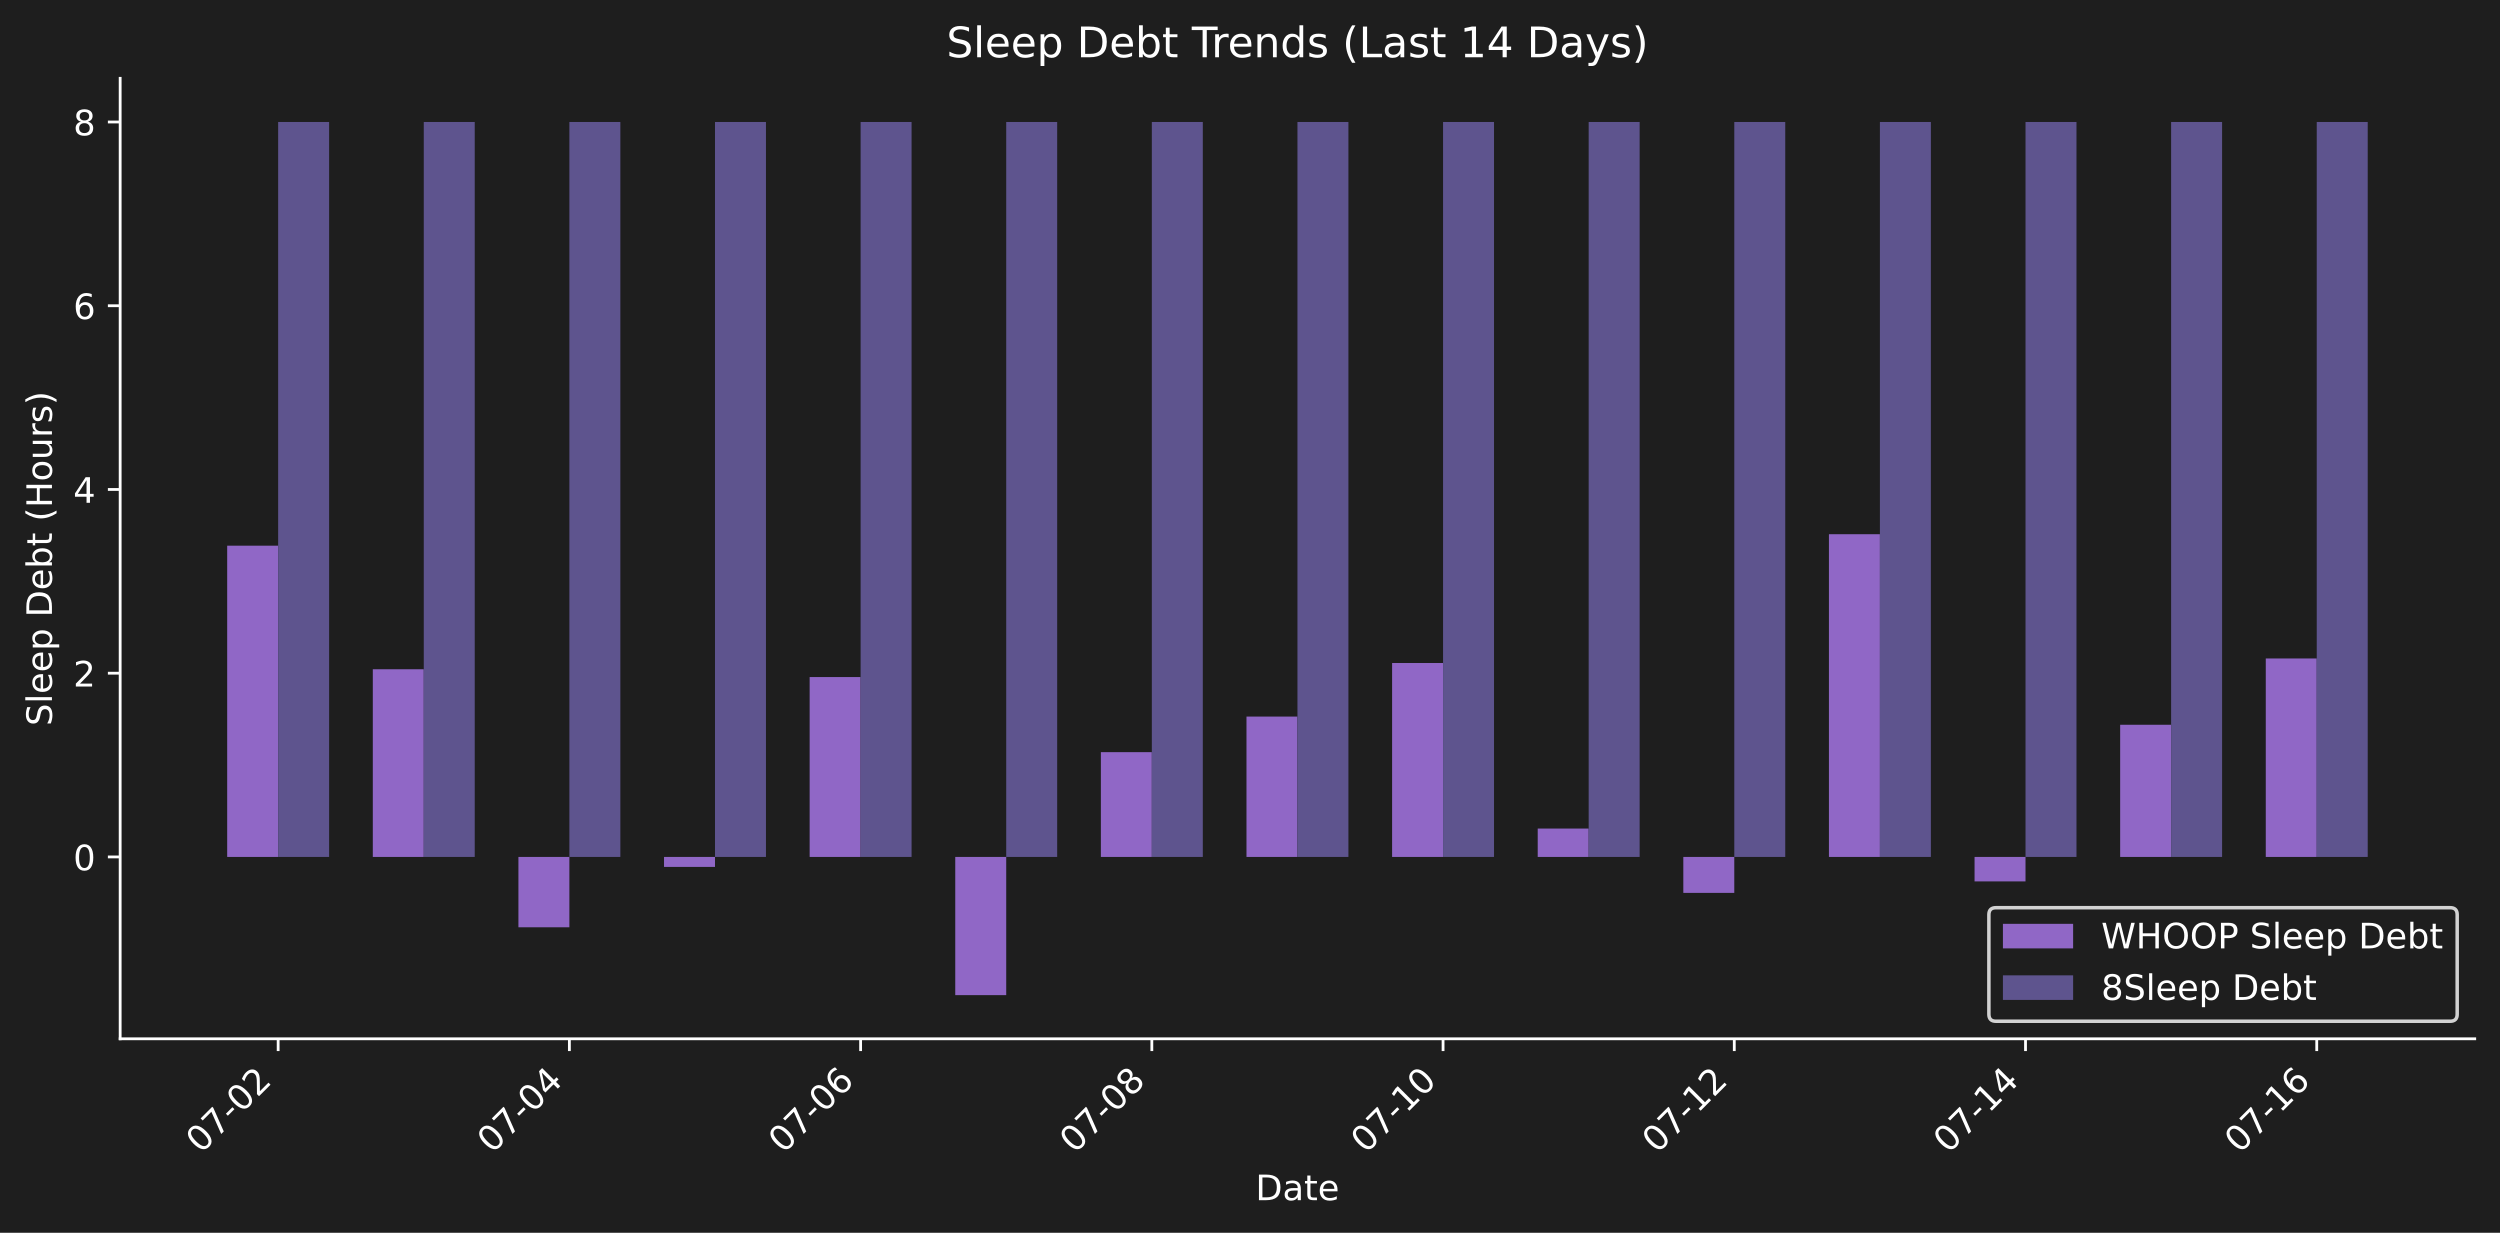
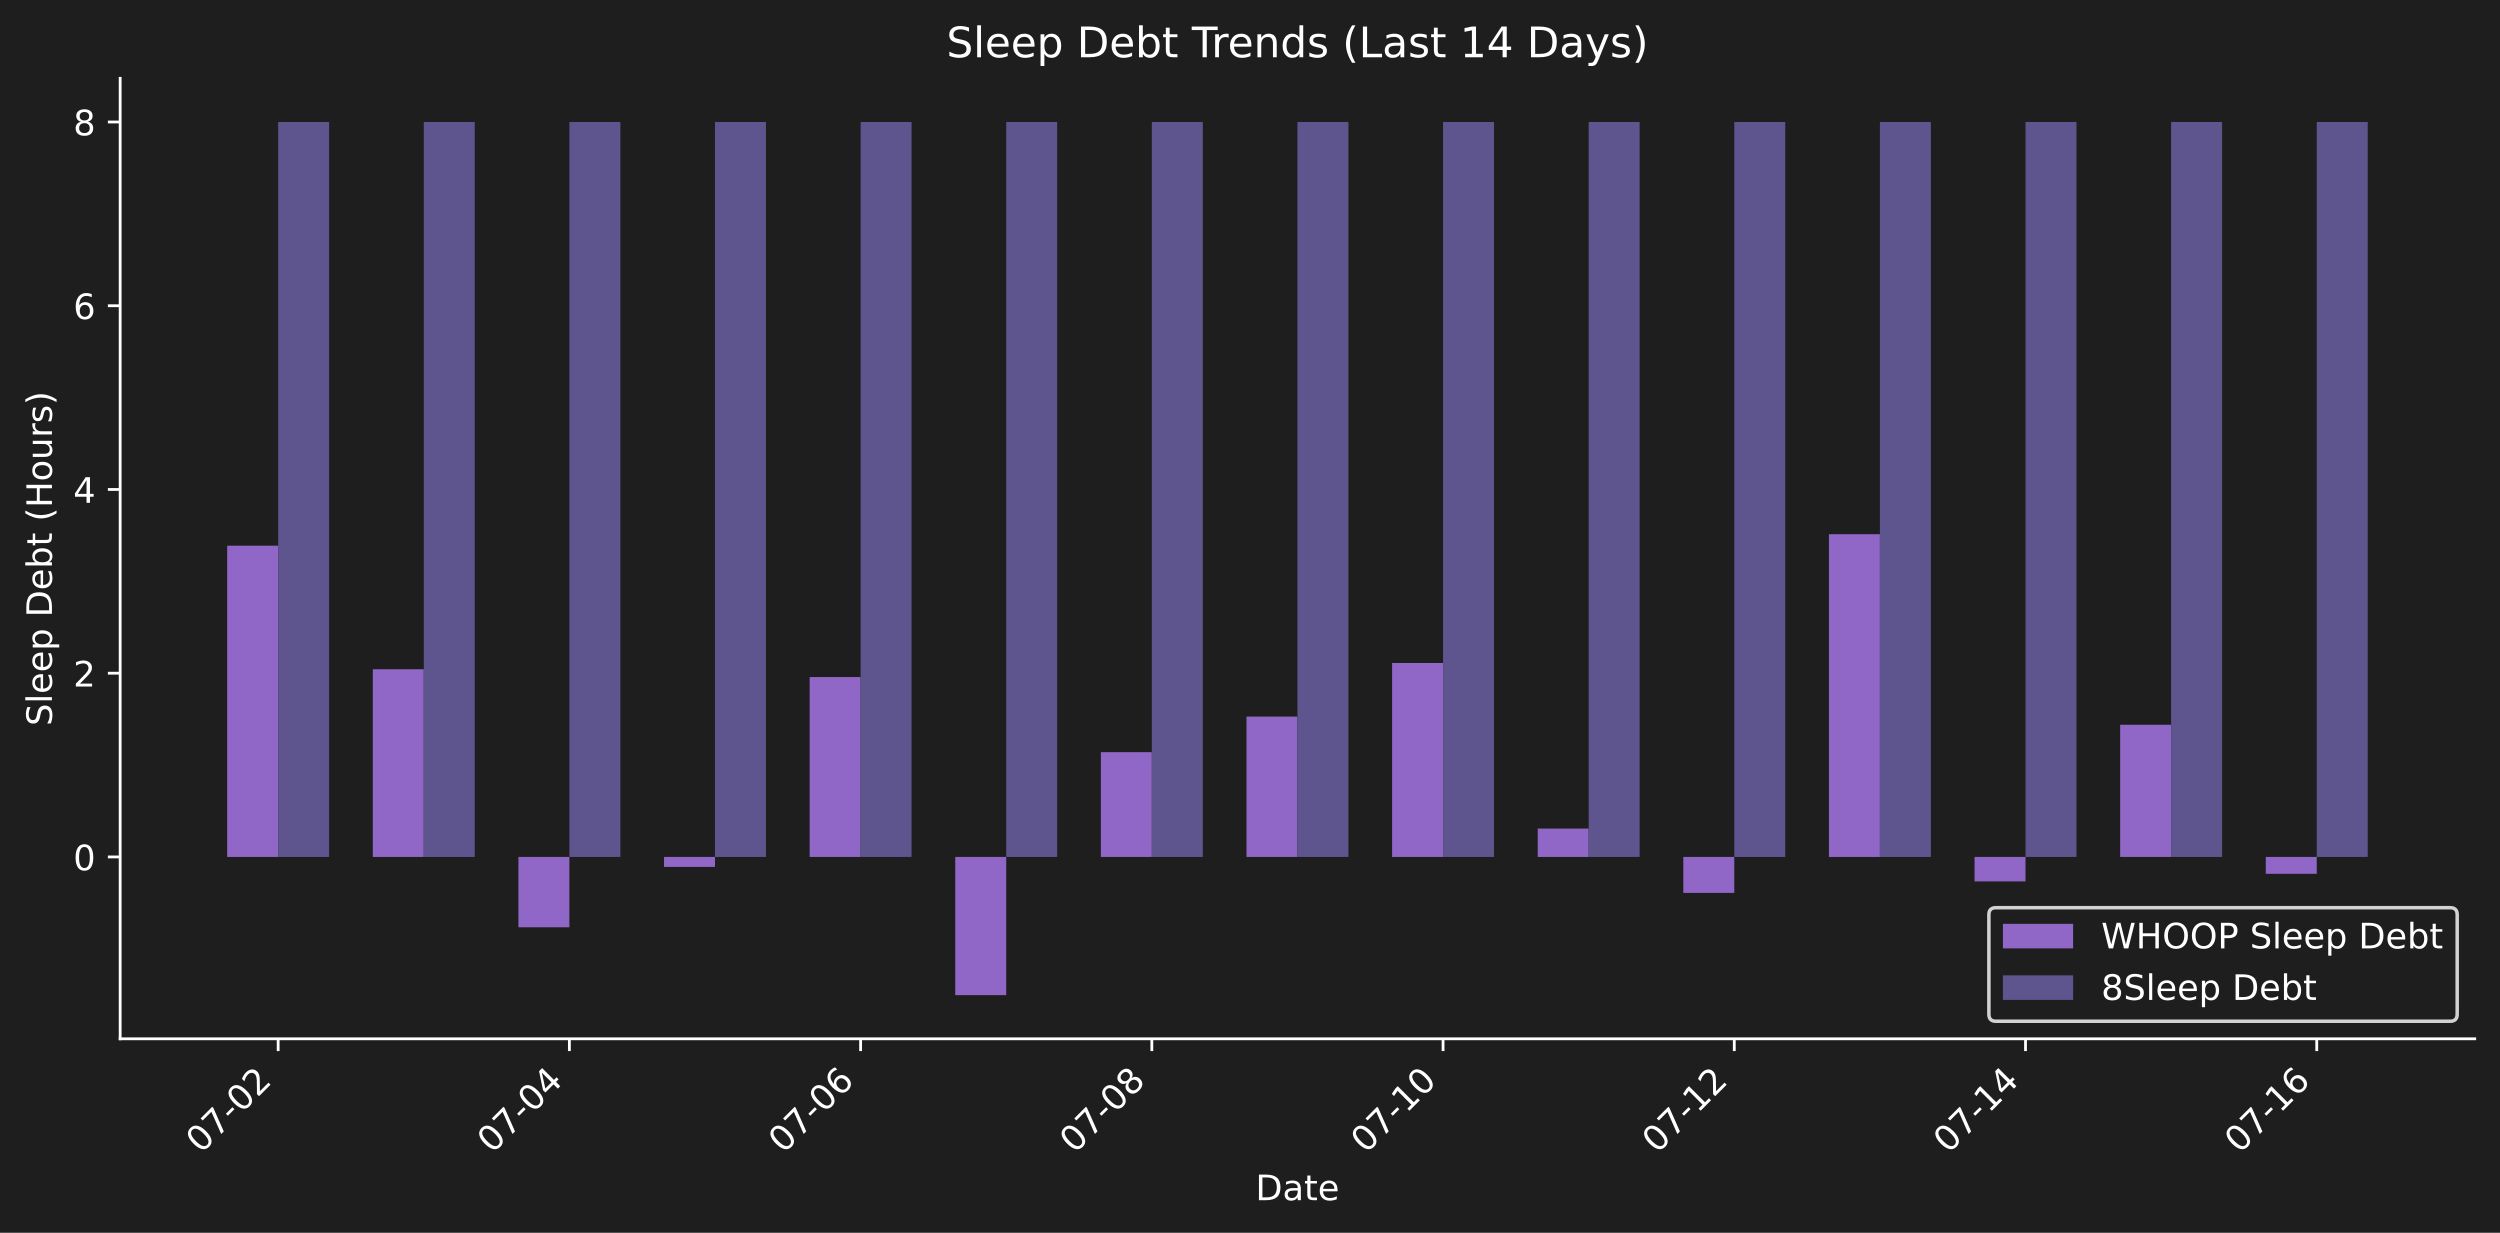
<svg xmlns="http://www.w3.org/2000/svg" xmlns:xlink="http://www.w3.org/1999/xlink" width="712.371pt" height="351.271pt" viewBox="0 0 712.371 351.271" version="1.1">
  <defs>
    <style type="text/css">*{stroke-linejoin: round; stroke-linecap: butt}</style>
  </defs>
  <g id="figure_1">
    <g id="patch_1">
      <path d="M 0 351.271  L 712.371 351.271  L 712.371 0  L 0 0  z " style="fill: #1e1e1e" />
    </g>
    <g id="axes_1">
      <g id="patch_2">
        <path d="M 34.241 296.002  L 705.171 296.002  L 705.171 22.318  L 34.241 22.318  L 34.241 296.002  z " style="fill: none" />
      </g>
      <g id="patch_3">
-         <path d="M 64.737 244.182  L 79.26 244.182  L 79.26 155.491  L 64.737 155.491  z " clip-path="url(#p3d185ce34b)" style="fill: #9067c6" />
+         <path d="M 64.737 244.182  L 79.26 244.182  L 79.26 155.491  L 64.737 155.491  z " clip-path="url(#pd696fc026a)" style="fill: #9067c6" />
      </g>
      <g id="patch_4">
-         <path d="M 106.23 244.182  L 120.752 244.182  L 120.752 190.704  L 106.23 190.704  z " clip-path="url(#p3d185ce34b)" style="fill: #9067c6" />
+         <path d="M 106.23 244.182  L 120.752 244.182  L 120.752 190.704  L 106.23 190.704  z " clip-path="url(#pd696fc026a)" style="fill: #9067c6" />
      </g>
      <g id="patch_5">
-         <path d="M 147.722 244.182  L 162.244 244.182  L 162.244 264.23  L 147.722 264.23  z " clip-path="url(#p3d185ce34b)" style="fill: #9067c6" />
+         <path d="M 147.722 244.182  L 162.244 244.182  L 162.244 264.23  L 147.722 264.23  z " clip-path="url(#pd696fc026a)" style="fill: #9067c6" />
      </g>
      <g id="patch_6">
-         <path d="M 189.214 244.182  L 203.737 244.182  L 203.737 247.026  L 189.214 247.026  z " clip-path="url(#p3d185ce34b)" style="fill: #9067c6" />
+         <path d="M 189.214 244.182  L 203.737 244.182  L 203.737 247.026  L 189.214 247.026  z " clip-path="url(#pd696fc026a)" style="fill: #9067c6" />
      </g>
      <g id="patch_7">
-         <path d="M 230.707 244.182  L 245.229 244.182  L 245.229 192.924  L 230.707 192.924  z " clip-path="url(#p3d185ce34b)" style="fill: #9067c6" />
+         <path d="M 230.707 244.182  L 245.229 244.182  L 245.229 192.924  L 230.707 192.924  z " clip-path="url(#pd696fc026a)" style="fill: #9067c6" />
      </g>
      <g id="patch_8">
-         <path d="M 272.199 244.182  L 286.721 244.182  L 286.721 283.562  L 272.199 283.562  z " clip-path="url(#p3d185ce34b)" style="fill: #9067c6" />
+         <path d="M 272.199 244.182  L 286.721 244.182  L 286.721 283.562  L 272.199 283.562  z " clip-path="url(#pd696fc026a)" style="fill: #9067c6" />
      </g>
      <g id="patch_9">
-         <path d="M 313.691 244.182  L 328.213 244.182  L 328.213 214.324  L 313.691 214.324  z " clip-path="url(#p3d185ce34b)" style="fill: #9067c6" />
+         <path d="M 313.691 244.182  L 328.213 244.182  L 328.213 214.324  L 313.691 214.324  z " clip-path="url(#pd696fc026a)" style="fill: #9067c6" />
      </g>
      <g id="patch_10">
-         <path d="M 355.183 244.182  L 369.706 244.182  L 369.706 204.186  L 355.183 204.186  z " clip-path="url(#p3d185ce34b)" style="fill: #9067c6" />
+         <path d="M 355.183 244.182  L 369.706 244.182  L 369.706 204.186  L 355.183 204.186  z " clip-path="url(#pd696fc026a)" style="fill: #9067c6" />
      </g>
      <g id="patch_11">
-         <path d="M 396.676 244.182  L 411.198 244.182  L 411.198 188.923  L 396.676 188.923  z " clip-path="url(#p3d185ce34b)" style="fill: #9067c6" />
+         <path d="M 396.676 244.182  L 411.198 244.182  L 411.198 188.923  L 396.676 188.923  z " clip-path="url(#pd696fc026a)" style="fill: #9067c6" />
      </g>
      <g id="patch_12">
-         <path d="M 438.168 244.182  L 452.69 244.182  L 452.69 236.096  L 438.168 236.096  z " clip-path="url(#p3d185ce34b)" style="fill: #9067c6" />
+         <path d="M 438.168 244.182  L 452.69 244.182  L 452.69 236.096  L 438.168 236.096  z " clip-path="url(#pd696fc026a)" style="fill: #9067c6" />
      </g>
      <g id="patch_13">
-         <path d="M 479.66 244.182  L 494.182 244.182  L 494.182 254.429  L 479.66 254.429  z " clip-path="url(#p3d185ce34b)" style="fill: #9067c6" />
+         <path d="M 479.66 244.182  L 494.182 244.182  L 494.182 254.429  L 479.66 254.429  z " clip-path="url(#pd696fc026a)" style="fill: #9067c6" />
      </g>
      <g id="patch_14">
-         <path d="M 521.152 244.182  L 535.675 244.182  L 535.675 152.222  L 521.152 152.222  z " clip-path="url(#p3d185ce34b)" style="fill: #9067c6" />
+         <path d="M 521.152 244.182  L 535.675 244.182  L 535.675 152.222  L 521.152 152.222  z " clip-path="url(#pd696fc026a)" style="fill: #9067c6" />
      </g>
      <g id="patch_15">
-         <path d="M 562.645 244.182  L 577.167 244.182  L 577.167 251.154  L 562.645 251.154  z " clip-path="url(#p3d185ce34b)" style="fill: #9067c6" />
+         <path d="M 562.645 244.182  L 577.167 244.182  L 577.167 251.154  L 562.645 251.154  z " clip-path="url(#pd696fc026a)" style="fill: #9067c6" />
      </g>
      <g id="patch_16">
-         <path d="M 604.137 244.182  L 618.659 244.182  L 618.659 206.521  L 604.137 206.521  z " clip-path="url(#p3d185ce34b)" style="fill: #9067c6" />
+         <path d="M 604.137 244.182  L 618.659 244.182  L 618.659 206.521  L 604.137 206.521  z " clip-path="url(#pd696fc026a)" style="fill: #9067c6" />
      </g>
      <g id="patch_17">
-         <path d="M 645.629 244.182  L 660.152 244.182  L 660.152 187.629  L 645.629 187.629  z " clip-path="url(#p3d185ce34b)" style="fill: #9067c6" />
+         <path d="M 645.629 244.182  L 660.152 244.182  L 660.152 248.989  L 645.629 248.989  z " clip-path="url(#pd696fc026a)" style="fill: #9067c6" />
      </g>
      <g id="patch_18">
-         <path d="M 79.26 244.182  L 93.782 244.182  L 93.782 34.758  L 79.26 34.758  z " clip-path="url(#p3d185ce34b)" style="fill: #5e548e" />
+         <path d="M 79.26 244.182  L 93.782 244.182  L 93.782 34.758  L 79.26 34.758  z " clip-path="url(#pd696fc026a)" style="fill: #5e548e" />
      </g>
      <g id="patch_19">
-         <path d="M 120.752 244.182  L 135.274 244.182  L 135.274 34.758  L 120.752 34.758  z " clip-path="url(#p3d185ce34b)" style="fill: #5e548e" />
+         <path d="M 120.752 244.182  L 135.274 244.182  L 135.274 34.758  L 120.752 34.758  z " clip-path="url(#pd696fc026a)" style="fill: #5e548e" />
      </g>
      <g id="patch_20">
-         <path d="M 162.244 244.182  L 176.767 244.182  L 176.767 34.758  L 162.244 34.758  z " clip-path="url(#p3d185ce34b)" style="fill: #5e548e" />
+         <path d="M 162.244 244.182  L 176.767 244.182  L 176.767 34.758  L 162.244 34.758  z " clip-path="url(#pd696fc026a)" style="fill: #5e548e" />
      </g>
      <g id="patch_21">
-         <path d="M 203.737 244.182  L 218.259 244.182  L 218.259 34.758  L 203.737 34.758  z " clip-path="url(#p3d185ce34b)" style="fill: #5e548e" />
+         <path d="M 203.737 244.182  L 218.259 244.182  L 218.259 34.758  L 203.737 34.758  z " clip-path="url(#pd696fc026a)" style="fill: #5e548e" />
      </g>
      <g id="patch_22">
-         <path d="M 245.229 244.182  L 259.751 244.182  L 259.751 34.758  L 245.229 34.758  z " clip-path="url(#p3d185ce34b)" style="fill: #5e548e" />
+         <path d="M 245.229 244.182  L 259.751 244.182  L 259.751 34.758  L 245.229 34.758  z " clip-path="url(#pd696fc026a)" style="fill: #5e548e" />
      </g>
      <g id="patch_23">
-         <path d="M 286.721 244.182  L 301.243 244.182  L 301.243 34.758  L 286.721 34.758  z " clip-path="url(#p3d185ce34b)" style="fill: #5e548e" />
+         <path d="M 286.721 244.182  L 301.243 244.182  L 301.243 34.758  L 286.721 34.758  z " clip-path="url(#pd696fc026a)" style="fill: #5e548e" />
      </g>
      <g id="patch_24">
-         <path d="M 328.213 244.182  L 342.736 244.182  L 342.736 34.758  L 328.213 34.758  z " clip-path="url(#p3d185ce34b)" style="fill: #5e548e" />
+         <path d="M 328.213 244.182  L 342.736 244.182  L 342.736 34.758  L 328.213 34.758  z " clip-path="url(#pd696fc026a)" style="fill: #5e548e" />
      </g>
      <g id="patch_25">
-         <path d="M 369.706 244.182  L 384.228 244.182  L 384.228 34.758  L 369.706 34.758  z " clip-path="url(#p3d185ce34b)" style="fill: #5e548e" />
+         <path d="M 369.706 244.182  L 384.228 244.182  L 384.228 34.758  L 369.706 34.758  z " clip-path="url(#pd696fc026a)" style="fill: #5e548e" />
      </g>
      <g id="patch_26">
-         <path d="M 411.198 244.182  L 425.72 244.182  L 425.72 34.758  L 411.198 34.758  z " clip-path="url(#p3d185ce34b)" style="fill: #5e548e" />
+         <path d="M 411.198 244.182  L 425.72 244.182  L 425.72 34.758  L 411.198 34.758  z " clip-path="url(#pd696fc026a)" style="fill: #5e548e" />
      </g>
      <g id="patch_27">
-         <path d="M 452.69 244.182  L 467.212 244.182  L 467.212 34.758  L 452.69 34.758  z " clip-path="url(#p3d185ce34b)" style="fill: #5e548e" />
+         <path d="M 452.69 244.182  L 467.212 244.182  L 467.212 34.758  L 452.69 34.758  z " clip-path="url(#pd696fc026a)" style="fill: #5e548e" />
      </g>
      <g id="patch_28">
-         <path d="M 494.182 244.182  L 508.705 244.182  L 508.705 34.758  L 494.182 34.758  z " clip-path="url(#p3d185ce34b)" style="fill: #5e548e" />
+         <path d="M 494.182 244.182  L 508.705 244.182  L 508.705 34.758  L 494.182 34.758  z " clip-path="url(#pd696fc026a)" style="fill: #5e548e" />
      </g>
      <g id="patch_29">
-         <path d="M 535.675 244.182  L 550.197 244.182  L 550.197 34.758  L 535.675 34.758  z " clip-path="url(#p3d185ce34b)" style="fill: #5e548e" />
+         <path d="M 535.675 244.182  L 550.197 244.182  L 550.197 34.758  L 535.675 34.758  z " clip-path="url(#pd696fc026a)" style="fill: #5e548e" />
      </g>
      <g id="patch_30">
-         <path d="M 577.167 244.182  L 591.689 244.182  L 591.689 34.758  L 577.167 34.758  z " clip-path="url(#p3d185ce34b)" style="fill: #5e548e" />
+         <path d="M 577.167 244.182  L 591.689 244.182  L 591.689 34.758  L 577.167 34.758  z " clip-path="url(#pd696fc026a)" style="fill: #5e548e" />
      </g>
      <g id="patch_31">
-         <path d="M 618.659 244.182  L 633.182 244.182  L 633.182 34.758  L 618.659 34.758  z " clip-path="url(#p3d185ce34b)" style="fill: #5e548e" />
+         <path d="M 618.659 244.182  L 633.182 244.182  L 633.182 34.758  L 618.659 34.758  z " clip-path="url(#pd696fc026a)" style="fill: #5e548e" />
      </g>
      <g id="patch_32">
-         <path d="M 660.152 244.182  L 674.674 244.182  L 674.674 34.758  L 660.152 34.758  z " clip-path="url(#p3d185ce34b)" style="fill: #5e548e" />
+         <path d="M 660.152 244.182  L 674.674 244.182  L 674.674 34.758  L 660.152 34.758  z " clip-path="url(#pd696fc026a)" style="fill: #5e548e" />
      </g>
      <g id="matplotlib.axis_1">
        <g id="xtick_1">
          <g id="line2d_1">
            <defs>
-               <path id="mdb6ff6e2fd" d="M 0 0  L 0 3.5  " style="stroke: #ffffff; stroke-width: 0.8" />
+               <path id="m276b382e06" d="M 0 0  L 0 3.5  " style="stroke: #ffffff; stroke-width: 0.8" />
            </defs>
            <g>
-               <use xlink:href="#mdb6ff6e2fd" x="79.26" y="296.002" style="fill: #ffffff; stroke: #ffffff; stroke-width: 0.8" />
+               <use xlink:href="#m276b382e06" x="79.26" y="296.002" style="fill: #ffffff; stroke: #ffffff; stroke-width: 0.8" />
            </g>
          </g>
          <g id="text_1">
            <g style="fill: #ffffff" transform="translate(57.2422 328.9221) rotate(-45) scale(0.1 -0.1)">
              <defs>
                <path id="DejaVuSans-30" d="M 2034 4250  Q 1547 4250 1301 3770  Q 1056 3291 1056 2328  Q 1056 1369 1301 889  Q 1547 409 2034 409  Q 2525 409 2770 889  Q 3016 1369 3016 2328  Q 3016 3291 2770 3770  Q 2525 4250 2034 4250  z M 2034 4750  Q 2819 4750 3233 4129  Q 3647 3509 3647 2328  Q 3647 1150 3233 529  Q 2819 -91 2034 -91  Q 1250 -91 836 529  Q 422 1150 422 2328  Q 422 3509 836 4129  Q 1250 4750 2034 4750  z " transform="scale(0.015625)" />
                <path id="DejaVuSans-37" d="M 525 4666  L 3525 4666  L 3525 4397  L 1831 0  L 1172 0  L 2766 4134  L 525 4134  L 525 4666  z " transform="scale(0.015625)" />
                <path id="DejaVuSans-2d" d="M 313 2009  L 1997 2009  L 1997 1497  L 313 1497  L 313 2009  z " transform="scale(0.015625)" />
                <path id="DejaVuSans-32" d="M 1228 531  L 3431 531  L 3431 0  L 469 0  L 469 531  Q 828 903 1448 1529  Q 2069 2156 2228 2338  Q 2531 2678 2651 2914  Q 2772 3150 2772 3378  Q 2772 3750 2511 3984  Q 2250 4219 1831 4219  Q 1534 4219 1204 4116  Q 875 4013 500 3803  L 500 4441  Q 881 4594 1212 4672  Q 1544 4750 1819 4750  Q 2544 4750 2975 4387  Q 3406 4025 3406 3419  Q 3406 3131 3298 2873  Q 3191 2616 2906 2266  Q 2828 2175 2409 1742  Q 1991 1309 1228 531  z " transform="scale(0.015625)" />
              </defs>
              <use xlink:href="#DejaVuSans-30" />
              <use xlink:href="#DejaVuSans-37" transform="translate(63.62305 0)" />
              <use xlink:href="#DejaVuSans-2d" transform="translate(127.2461 0)" />
              <use xlink:href="#DejaVuSans-30" transform="translate(163.3301 0)" />
              <use xlink:href="#DejaVuSans-32" transform="translate(226.9531 0)" />
            </g>
          </g>
        </g>
        <g id="xtick_2">
          <g id="line2d_2">
            <g>
-               <use xlink:href="#mdb6ff6e2fd" x="162.244" y="296.002" style="fill: #ffffff; stroke: #ffffff; stroke-width: 0.8" />
+               <use xlink:href="#m276b382e06" x="162.244" y="296.002" style="fill: #ffffff; stroke: #ffffff; stroke-width: 0.8" />
            </g>
          </g>
          <g id="text_2">
            <g style="fill: #ffffff" transform="translate(140.2267 328.9221) rotate(-45) scale(0.1 -0.1)">
              <defs>
                <path id="DejaVuSans-34" d="M 2419 4116  L 825 1625  L 2419 1625  L 2419 4116  z M 2253 4666  L 3047 4666  L 3047 1625  L 3713 1625  L 3713 1100  L 3047 1100  L 3047 0  L 2419 0  L 2419 1100  L 313 1100  L 313 1709  L 2253 4666  z " transform="scale(0.015625)" />
              </defs>
              <use xlink:href="#DejaVuSans-30" />
              <use xlink:href="#DejaVuSans-37" transform="translate(63.62305 0)" />
              <use xlink:href="#DejaVuSans-2d" transform="translate(127.2461 0)" />
              <use xlink:href="#DejaVuSans-30" transform="translate(163.3301 0)" />
              <use xlink:href="#DejaVuSans-34" transform="translate(226.9531 0)" />
            </g>
          </g>
        </g>
        <g id="xtick_3">
          <g id="line2d_3">
            <g>
-               <use xlink:href="#mdb6ff6e2fd" x="245.229" y="296.002" style="fill: #ffffff; stroke: #ffffff; stroke-width: 0.8" />
+               <use xlink:href="#m276b382e06" x="245.229" y="296.002" style="fill: #ffffff; stroke: #ffffff; stroke-width: 0.8" />
            </g>
          </g>
          <g id="text_3">
            <g style="fill: #ffffff" transform="translate(223.2113 328.9221) rotate(-45) scale(0.1 -0.1)">
              <defs>
                <path id="DejaVuSans-36" d="M 2113 2584  Q 1688 2584 1439 2293  Q 1191 2003 1191 1497  Q 1191 994 1439 701  Q 1688 409 2113 409  Q 2538 409 2786 701  Q 3034 994 3034 1497  Q 3034 2003 2786 2293  Q 2538 2584 2113 2584  z M 3366 4563  L 3366 3988  Q 3128 4100 2886 4159  Q 2644 4219 2406 4219  Q 1781 4219 1451 3797  Q 1122 3375 1075 2522  Q 1259 2794 1537 2939  Q 1816 3084 2150 3084  Q 2853 3084 3261 2657  Q 3669 2231 3669 1497  Q 3669 778 3244 343  Q 2819 -91 2113 -91  Q 1303 -91 875 529  Q 447 1150 447 2328  Q 447 3434 972 4092  Q 1497 4750 2381 4750  Q 2619 4750 2861 4703  Q 3103 4656 3366 4563  z " transform="scale(0.015625)" />
              </defs>
              <use xlink:href="#DejaVuSans-30" />
              <use xlink:href="#DejaVuSans-37" transform="translate(63.62305 0)" />
              <use xlink:href="#DejaVuSans-2d" transform="translate(127.2461 0)" />
              <use xlink:href="#DejaVuSans-30" transform="translate(163.3301 0)" />
              <use xlink:href="#DejaVuSans-36" transform="translate(226.9531 0)" />
            </g>
          </g>
        </g>
        <g id="xtick_4">
          <g id="line2d_4">
            <g>
-               <use xlink:href="#mdb6ff6e2fd" x="328.213" y="296.002" style="fill: #ffffff; stroke: #ffffff; stroke-width: 0.8" />
+               <use xlink:href="#m276b382e06" x="328.213" y="296.002" style="fill: #ffffff; stroke: #ffffff; stroke-width: 0.8" />
            </g>
          </g>
          <g id="text_4">
            <g style="fill: #ffffff" transform="translate(306.1958 328.9221) rotate(-45) scale(0.1 -0.1)">
              <defs>
                <path id="DejaVuSans-38" d="M 2034 2216  Q 1584 2216 1326 1975  Q 1069 1734 1069 1313  Q 1069 891 1326 650  Q 1584 409 2034 409  Q 2484 409 2743 651  Q 3003 894 3003 1313  Q 3003 1734 2745 1975  Q 2488 2216 2034 2216  z M 1403 2484  Q 997 2584 770 2862  Q 544 3141 544 3541  Q 544 4100 942 4425  Q 1341 4750 2034 4750  Q 2731 4750 3128 4425  Q 3525 4100 3525 3541  Q 3525 3141 3298 2862  Q 3072 2584 2669 2484  Q 3125 2378 3379 2068  Q 3634 1759 3634 1313  Q 3634 634 3220 271  Q 2806 -91 2034 -91  Q 1263 -91 848 271  Q 434 634 434 1313  Q 434 1759 690 2068  Q 947 2378 1403 2484  z M 1172 3481  Q 1172 3119 1398 2916  Q 1625 2713 2034 2713  Q 2441 2713 2670 2916  Q 2900 3119 2900 3481  Q 2900 3844 2670 4047  Q 2441 4250 2034 4250  Q 1625 4250 1398 4047  Q 1172 3844 1172 3481  z " transform="scale(0.015625)" />
              </defs>
              <use xlink:href="#DejaVuSans-30" />
              <use xlink:href="#DejaVuSans-37" transform="translate(63.62305 0)" />
              <use xlink:href="#DejaVuSans-2d" transform="translate(127.2461 0)" />
              <use xlink:href="#DejaVuSans-30" transform="translate(163.3301 0)" />
              <use xlink:href="#DejaVuSans-38" transform="translate(226.9531 0)" />
            </g>
          </g>
        </g>
        <g id="xtick_5">
          <g id="line2d_5">
            <g>
-               <use xlink:href="#mdb6ff6e2fd" x="411.198" y="296.002" style="fill: #ffffff; stroke: #ffffff; stroke-width: 0.8" />
+               <use xlink:href="#m276b382e06" x="411.198" y="296.002" style="fill: #ffffff; stroke: #ffffff; stroke-width: 0.8" />
            </g>
          </g>
          <g id="text_5">
            <g style="fill: #ffffff" transform="translate(389.1804 328.9221) rotate(-45) scale(0.1 -0.1)">
              <defs>
                <path id="DejaVuSans-31" d="M 794 531  L 1825 531  L 1825 4091  L 703 3866  L 703 4441  L 1819 4666  L 2450 4666  L 2450 531  L 3481 531  L 3481 0  L 794 0  L 794 531  z " transform="scale(0.015625)" />
              </defs>
              <use xlink:href="#DejaVuSans-30" />
              <use xlink:href="#DejaVuSans-37" transform="translate(63.62305 0)" />
              <use xlink:href="#DejaVuSans-2d" transform="translate(127.2461 0)" />
              <use xlink:href="#DejaVuSans-31" transform="translate(163.3301 0)" />
              <use xlink:href="#DejaVuSans-30" transform="translate(226.9531 0)" />
            </g>
          </g>
        </g>
        <g id="xtick_6">
          <g id="line2d_6">
            <g>
-               <use xlink:href="#mdb6ff6e2fd" x="494.182" y="296.002" style="fill: #ffffff; stroke: #ffffff; stroke-width: 0.8" />
+               <use xlink:href="#m276b382e06" x="494.182" y="296.002" style="fill: #ffffff; stroke: #ffffff; stroke-width: 0.8" />
            </g>
          </g>
          <g id="text_6">
            <g style="fill: #ffffff" transform="translate(472.1649 328.9221) rotate(-45) scale(0.1 -0.1)">
              <use xlink:href="#DejaVuSans-30" />
              <use xlink:href="#DejaVuSans-37" transform="translate(63.62305 0)" />
              <use xlink:href="#DejaVuSans-2d" transform="translate(127.2461 0)" />
              <use xlink:href="#DejaVuSans-31" transform="translate(163.3301 0)" />
              <use xlink:href="#DejaVuSans-32" transform="translate(226.9531 0)" />
            </g>
          </g>
        </g>
        <g id="xtick_7">
          <g id="line2d_7">
            <g>
-               <use xlink:href="#mdb6ff6e2fd" x="577.167" y="296.002" style="fill: #ffffff; stroke: #ffffff; stroke-width: 0.8" />
+               <use xlink:href="#m276b382e06" x="577.167" y="296.002" style="fill: #ffffff; stroke: #ffffff; stroke-width: 0.8" />
            </g>
          </g>
          <g id="text_7">
            <g style="fill: #ffffff" transform="translate(555.1494 328.9221) rotate(-45) scale(0.1 -0.1)">
              <use xlink:href="#DejaVuSans-30" />
              <use xlink:href="#DejaVuSans-37" transform="translate(63.62305 0)" />
              <use xlink:href="#DejaVuSans-2d" transform="translate(127.2461 0)" />
              <use xlink:href="#DejaVuSans-31" transform="translate(163.3301 0)" />
              <use xlink:href="#DejaVuSans-34" transform="translate(226.9531 0)" />
            </g>
          </g>
        </g>
        <g id="xtick_8">
          <g id="line2d_8">
            <g>
-               <use xlink:href="#mdb6ff6e2fd" x="660.152" y="296.002" style="fill: #ffffff; stroke: #ffffff; stroke-width: 0.8" />
+               <use xlink:href="#m276b382e06" x="660.152" y="296.002" style="fill: #ffffff; stroke: #ffffff; stroke-width: 0.8" />
            </g>
          </g>
          <g id="text_8">
            <g style="fill: #ffffff" transform="translate(638.134 328.9221) rotate(-45) scale(0.1 -0.1)">
              <use xlink:href="#DejaVuSans-30" />
              <use xlink:href="#DejaVuSans-37" transform="translate(63.62305 0)" />
              <use xlink:href="#DejaVuSans-2d" transform="translate(127.2461 0)" />
              <use xlink:href="#DejaVuSans-31" transform="translate(163.3301 0)" />
              <use xlink:href="#DejaVuSans-36" transform="translate(226.9531 0)" />
            </g>
          </g>
        </g>
        <g id="text_9">
          <g style="fill: #ffffff" transform="translate(357.7548 341.9911) scale(0.1 -0.1)">
            <defs>
              <path id="DejaVuSans-44" d="M 1259 4147  L 1259 519  L 2022 519  Q 2988 519 3436 956  Q 3884 1394 3884 2338  Q 3884 3275 3436 3711  Q 2988 4147 2022 4147  L 1259 4147  z M 628 4666  L 1925 4666  Q 3281 4666 3915 4102  Q 4550 3538 4550 2338  Q 4550 1131 3912 565  Q 3275 0 1925 0  L 628 0  L 628 4666  z " transform="scale(0.015625)" />
              <path id="DejaVuSans-61" d="M 2194 1759  Q 1497 1759 1228 1600  Q 959 1441 959 1056  Q 959 750 1161 570  Q 1363 391 1709 391  Q 2188 391 2477 730  Q 2766 1069 2766 1631  L 2766 1759  L 2194 1759  z M 3341 1997  L 3341 0  L 2766 0  L 2766 531  Q 2569 213 2275 61  Q 1981 -91 1556 -91  Q 1019 -91 701 211  Q 384 513 384 1019  Q 384 1609 779 1909  Q 1175 2209 1959 2209  L 2766 2209  L 2766 2266  Q 2766 2663 2505 2880  Q 2244 3097 1772 3097  Q 1472 3097 1187 3025  Q 903 2953 641 2809  L 641 3341  Q 956 3463 1253 3523  Q 1550 3584 1831 3584  Q 2591 3584 2966 3190  Q 3341 2797 3341 1997  z " transform="scale(0.015625)" />
              <path id="DejaVuSans-74" d="M 1172 4494  L 1172 3500  L 2356 3500  L 2356 3053  L 1172 3053  L 1172 1153  Q 1172 725 1289 603  Q 1406 481 1766 481  L 2356 481  L 2356 0  L 1766 0  Q 1100 0 847 248  Q 594 497 594 1153  L 594 3053  L 172 3053  L 172 3500  L 594 3500  L 594 4494  L 1172 4494  z " transform="scale(0.015625)" />
              <path id="DejaVuSans-65" d="M 3597 1894  L 3597 1613  L 953 1613  Q 991 1019 1311 708  Q 1631 397 2203 397  Q 2534 397 2845 478  Q 3156 559 3463 722  L 3463 178  Q 3153 47 2828 -22  Q 2503 -91 2169 -91  Q 1331 -91 842 396  Q 353 884 353 1716  Q 353 2575 817 3079  Q 1281 3584 2069 3584  Q 2775 3584 3186 3129  Q 3597 2675 3597 1894  z M 3022 2063  Q 3016 2534 2758 2815  Q 2500 3097 2075 3097  Q 1594 3097 1305 2825  Q 1016 2553 972 2059  L 3022 2063  z " transform="scale(0.015625)" />
            </defs>
            <use xlink:href="#DejaVuSans-44" />
            <use xlink:href="#DejaVuSans-61" transform="translate(77.00195 0)" />
            <use xlink:href="#DejaVuSans-74" transform="translate(138.2812 0)" />
            <use xlink:href="#DejaVuSans-65" transform="translate(177.4902 0)" />
          </g>
        </g>
      </g>
      <g id="matplotlib.axis_2">
        <g id="ytick_1">
          <g id="line2d_9">
            <defs>
-               <path id="m8edc3c83e2" d="M 0 0  L -3.5 0  " style="stroke: #ffffff; stroke-width: 0.8" />
+               <path id="m3d040565c1" d="M 0 0  L -3.5 0  " style="stroke: #ffffff; stroke-width: 0.8" />
            </defs>
            <g>
-               <use xlink:href="#m8edc3c83e2" x="34.241" y="244.182" style="fill: #ffffff; stroke: #ffffff; stroke-width: 0.8" />
+               <use xlink:href="#m3d040565c1" x="34.241" y="244.182" style="fill: #ffffff; stroke: #ffffff; stroke-width: 0.8" />
            </g>
          </g>
          <g id="text_10">
            <g style="fill: #ffffff" transform="translate(20.87813 247.9816) scale(0.1 -0.1)">
              <use xlink:href="#DejaVuSans-30" />
            </g>
          </g>
        </g>
        <g id="ytick_2">
          <g id="line2d_10">
            <g>
-               <use xlink:href="#m8edc3c83e2" x="34.241" y="191.826" style="fill: #ffffff; stroke: #ffffff; stroke-width: 0.8" />
+               <use xlink:href="#m3d040565c1" x="34.241" y="191.826" style="fill: #ffffff; stroke: #ffffff; stroke-width: 0.8" />
            </g>
          </g>
          <g id="text_11">
            <g style="fill: #ffffff" transform="translate(20.87813 195.6256) scale(0.1 -0.1)">
              <use xlink:href="#DejaVuSans-32" />
            </g>
          </g>
        </g>
        <g id="ytick_3">
          <g id="line2d_11">
            <g>
-               <use xlink:href="#m8edc3c83e2" x="34.241" y="139.47" style="fill: #ffffff; stroke: #ffffff; stroke-width: 0.8" />
+               <use xlink:href="#m3d040565c1" x="34.241" y="139.47" style="fill: #ffffff; stroke: #ffffff; stroke-width: 0.8" />
            </g>
          </g>
          <g id="text_12">
            <g style="fill: #ffffff" transform="translate(20.87813 143.2696) scale(0.1 -0.1)">
              <use xlink:href="#DejaVuSans-34" />
            </g>
          </g>
        </g>
        <g id="ytick_4">
          <g id="line2d_12">
            <g>
-               <use xlink:href="#m8edc3c83e2" x="34.241" y="87.114" style="fill: #ffffff; stroke: #ffffff; stroke-width: 0.8" />
+               <use xlink:href="#m3d040565c1" x="34.241" y="87.114" style="fill: #ffffff; stroke: #ffffff; stroke-width: 0.8" />
            </g>
          </g>
          <g id="text_13">
            <g style="fill: #ffffff" transform="translate(20.87813 90.91355) scale(0.1 -0.1)">
              <use xlink:href="#DejaVuSans-36" />
            </g>
          </g>
        </g>
        <g id="ytick_5">
          <g id="line2d_13">
            <g>
-               <use xlink:href="#m8edc3c83e2" x="34.241" y="34.758" style="fill: #ffffff; stroke: #ffffff; stroke-width: 0.8" />
+               <use xlink:href="#m3d040565c1" x="34.241" y="34.758" style="fill: #ffffff; stroke: #ffffff; stroke-width: 0.8" />
            </g>
          </g>
          <g id="text_14">
            <g style="fill: #ffffff" transform="translate(20.87813 38.55753) scale(0.1 -0.1)">
              <use xlink:href="#DejaVuSans-38" />
            </g>
          </g>
        </g>
        <g id="text_15">
          <g style="fill: #ffffff" transform="translate(14.79844 206.8398) rotate(-90) scale(0.1 -0.1)">
            <defs>
              <path id="DejaVuSans-53" d="M 3425 4513  L 3425 3897  Q 3066 4069 2747 4153  Q 2428 4238 2131 4238  Q 1616 4238 1336 4038  Q 1056 3838 1056 3469  Q 1056 3159 1242 3001  Q 1428 2844 1947 2747  L 2328 2669  Q 3034 2534 3370 2195  Q 3706 1856 3706 1288  Q 3706 609 3251 259  Q 2797 -91 1919 -91  Q 1588 -91 1214 -16  Q 841 59 441 206  L 441 856  Q 825 641 1194 531  Q 1563 422 1919 422  Q 2459 422 2753 634  Q 3047 847 3047 1241  Q 3047 1584 2836 1778  Q 2625 1972 2144 2069  L 1759 2144  Q 1053 2284 737 2584  Q 422 2884 422 3419  Q 422 4038 858 4394  Q 1294 4750 2059 4750  Q 2388 4750 2728 4690  Q 3069 4631 3425 4513  z " transform="scale(0.015625)" />
              <path id="DejaVuSans-6c" d="M 603 4863  L 1178 4863  L 1178 0  L 603 0  L 603 4863  z " transform="scale(0.015625)" />
              <path id="DejaVuSans-70" d="M 1159 525  L 1159 -1331  L 581 -1331  L 581 3500  L 1159 3500  L 1159 2969  Q 1341 3281 1617 3432  Q 1894 3584 2278 3584  Q 2916 3584 3314 3078  Q 3713 2572 3713 1747  Q 3713 922 3314 415  Q 2916 -91 2278 -91  Q 1894 -91 1617 61  Q 1341 213 1159 525  z M 3116 1747  Q 3116 2381 2855 2742  Q 2594 3103 2138 3103  Q 1681 3103 1420 2742  Q 1159 2381 1159 1747  Q 1159 1113 1420 752  Q 1681 391 2138 391  Q 2594 391 2855 752  Q 3116 1113 3116 1747  z " transform="scale(0.015625)" />
              <path id="DejaVuSans-20" transform="scale(0.015625)" />
              <path id="DejaVuSans-62" d="M 3116 1747  Q 3116 2381 2855 2742  Q 2594 3103 2138 3103  Q 1681 3103 1420 2742  Q 1159 2381 1159 1747  Q 1159 1113 1420 752  Q 1681 391 2138 391  Q 2594 391 2855 752  Q 3116 1113 3116 1747  z M 1159 2969  Q 1341 3281 1617 3432  Q 1894 3584 2278 3584  Q 2916 3584 3314 3078  Q 3713 2572 3713 1747  Q 3713 922 3314 415  Q 2916 -91 2278 -91  Q 1894 -91 1617 61  Q 1341 213 1159 525  L 1159 0  L 581 0  L 581 4863  L 1159 4863  L 1159 2969  z " transform="scale(0.015625)" />
              <path id="DejaVuSans-28" d="M 1984 4856  Q 1566 4138 1362 3434  Q 1159 2731 1159 2009  Q 1159 1288 1364 580  Q 1569 -128 1984 -844  L 1484 -844  Q 1016 -109 783 600  Q 550 1309 550 2009  Q 550 2706 781 3412  Q 1013 4119 1484 4856  L 1984 4856  z " transform="scale(0.015625)" />
              <path id="DejaVuSans-48" d="M 628 4666  L 1259 4666  L 1259 2753  L 3553 2753  L 3553 4666  L 4184 4666  L 4184 0  L 3553 0  L 3553 2222  L 1259 2222  L 1259 0  L 628 0  L 628 4666  z " transform="scale(0.015625)" />
              <path id="DejaVuSans-6f" d="M 1959 3097  Q 1497 3097 1228 2736  Q 959 2375 959 1747  Q 959 1119 1226 758  Q 1494 397 1959 397  Q 2419 397 2687 759  Q 2956 1122 2956 1747  Q 2956 2369 2687 2733  Q 2419 3097 1959 3097  z M 1959 3584  Q 2709 3584 3137 3096  Q 3566 2609 3566 1747  Q 3566 888 3137 398  Q 2709 -91 1959 -91  Q 1206 -91 779 398  Q 353 888 353 1747  Q 353 2609 779 3096  Q 1206 3584 1959 3584  z " transform="scale(0.015625)" />
              <path id="DejaVuSans-75" d="M 544 1381  L 544 3500  L 1119 3500  L 1119 1403  Q 1119 906 1312 657  Q 1506 409 1894 409  Q 2359 409 2629 706  Q 2900 1003 2900 1516  L 2900 3500  L 3475 3500  L 3475 0  L 2900 0  L 2900 538  Q 2691 219 2414 64  Q 2138 -91 1772 -91  Q 1169 -91 856 284  Q 544 659 544 1381  z M 1991 3584  L 1991 3584  z " transform="scale(0.015625)" />
              <path id="DejaVuSans-72" d="M 2631 2963  Q 2534 3019 2420 3045  Q 2306 3072 2169 3072  Q 1681 3072 1420 2755  Q 1159 2438 1159 1844  L 1159 0  L 581 0  L 581 3500  L 1159 3500  L 1159 2956  Q 1341 3275 1631 3429  Q 1922 3584 2338 3584  Q 2397 3584 2469 3576  Q 2541 3569 2628 3553  L 2631 2963  z " transform="scale(0.015625)" />
              <path id="DejaVuSans-73" d="M 2834 3397  L 2834 2853  Q 2591 2978 2328 3040  Q 2066 3103 1784 3103  Q 1356 3103 1142 2972  Q 928 2841 928 2578  Q 928 2378 1081 2264  Q 1234 2150 1697 2047  L 1894 2003  Q 2506 1872 2764 1633  Q 3022 1394 3022 966  Q 3022 478 2636 193  Q 2250 -91 1575 -91  Q 1294 -91 989 -36  Q 684 19 347 128  L 347 722  Q 666 556 975 473  Q 1284 391 1588 391  Q 1994 391 2212 530  Q 2431 669 2431 922  Q 2431 1156 2273 1281  Q 2116 1406 1581 1522  L 1381 1569  Q 847 1681 609 1914  Q 372 2147 372 2553  Q 372 3047 722 3315  Q 1072 3584 1716 3584  Q 2034 3584 2315 3537  Q 2597 3491 2834 3397  z " transform="scale(0.015625)" />
              <path id="DejaVuSans-29" d="M 513 4856  L 1013 4856  Q 1481 4119 1714 3412  Q 1947 2706 1947 2009  Q 1947 1309 1714 600  Q 1481 -109 1013 -844  L 513 -844  Q 928 -128 1133 580  Q 1338 1288 1338 2009  Q 1338 2731 1133 3434  Q 928 4138 513 4856  z " transform="scale(0.015625)" />
            </defs>
            <use xlink:href="#DejaVuSans-53" />
            <use xlink:href="#DejaVuSans-6c" transform="translate(63.47656 0)" />
            <use xlink:href="#DejaVuSans-65" transform="translate(91.25977 0)" />
            <use xlink:href="#DejaVuSans-65" transform="translate(152.7832 0)" />
            <use xlink:href="#DejaVuSans-70" transform="translate(214.3066 0)" />
            <use xlink:href="#DejaVuSans-20" transform="translate(277.7832 0)" />
            <use xlink:href="#DejaVuSans-44" transform="translate(309.5703 0)" />
            <use xlink:href="#DejaVuSans-65" transform="translate(386.5723 0)" />
            <use xlink:href="#DejaVuSans-62" transform="translate(448.0957 0)" />
            <use xlink:href="#DejaVuSans-74" transform="translate(511.5723 0)" />
            <use xlink:href="#DejaVuSans-20" transform="translate(550.7812 0)" />
            <use xlink:href="#DejaVuSans-28" transform="translate(582.5684 0)" />
            <use xlink:href="#DejaVuSans-48" transform="translate(621.582 0)" />
            <use xlink:href="#DejaVuSans-6f" transform="translate(696.7773 0)" />
            <use xlink:href="#DejaVuSans-75" transform="translate(757.959 0)" />
            <use xlink:href="#DejaVuSans-72" transform="translate(821.3379 0)" />
            <use xlink:href="#DejaVuSans-73" transform="translate(862.4512 0)" />
            <use xlink:href="#DejaVuSans-29" transform="translate(914.5508 0)" />
          </g>
        </g>
      </g>
      <g id="patch_33">
        <path d="M 34.241 296.002  L 34.241 22.318  " style="fill: none; stroke: #ffffff; stroke-width: 0.8; stroke-linejoin: miter; stroke-linecap: square" />
      </g>
      <g id="patch_34">
        <path d="M 34.241 296.002  L 705.171 296.002  " style="fill: none; stroke: #ffffff; stroke-width: 0.8; stroke-linejoin: miter; stroke-linecap: square" />
      </g>
      <g id="text_16">
        <g style="fill: #ffffff" transform="translate(269.7006 16.31812) scale(0.12 -0.12)">
          <defs>
            <path id="DejaVuSans-54" d="M -19 4666  L 3928 4666  L 3928 4134  L 2272 4134  L 2272 0  L 1638 0  L 1638 4134  L -19 4134  L -19 4666  z " transform="scale(0.015625)" />
            <path id="DejaVuSans-6e" d="M 3513 2113  L 3513 0  L 2938 0  L 2938 2094  Q 2938 2591 2744 2837  Q 2550 3084 2163 3084  Q 1697 3084 1428 2787  Q 1159 2491 1159 1978  L 1159 0  L 581 0  L 581 3500  L 1159 3500  L 1159 2956  Q 1366 3272 1645 3428  Q 1925 3584 2291 3584  Q 2894 3584 3203 3211  Q 3513 2838 3513 2113  z " transform="scale(0.015625)" />
            <path id="DejaVuSans-64" d="M 2906 2969  L 2906 4863  L 3481 4863  L 3481 0  L 2906 0  L 2906 525  Q 2725 213 2448 61  Q 2172 -91 1784 -91  Q 1150 -91 751 415  Q 353 922 353 1747  Q 353 2572 751 3078  Q 1150 3584 1784 3584  Q 2172 3584 2448 3432  Q 2725 3281 2906 2969  z M 947 1747  Q 947 1113 1208 752  Q 1469 391 1925 391  Q 2381 391 2643 752  Q 2906 1113 2906 1747  Q 2906 2381 2643 2742  Q 2381 3103 1925 3103  Q 1469 3103 1208 2742  Q 947 2381 947 1747  z " transform="scale(0.015625)" />
            <path id="DejaVuSans-4c" d="M 628 4666  L 1259 4666  L 1259 531  L 3531 531  L 3531 0  L 628 0  L 628 4666  z " transform="scale(0.015625)" />
            <path id="DejaVuSans-79" d="M 2059 -325  Q 1816 -950 1584 -1140  Q 1353 -1331 966 -1331  L 506 -1331  L 506 -850  L 844 -850  Q 1081 -850 1212 -737  Q 1344 -625 1503 -206  L 1606 56  L 191 3500  L 800 3500  L 1894 763  L 2988 3500  L 3597 3500  L 2059 -325  z " transform="scale(0.015625)" />
          </defs>
          <use xlink:href="#DejaVuSans-53" />
          <use xlink:href="#DejaVuSans-6c" transform="translate(63.47656 0)" />
          <use xlink:href="#DejaVuSans-65" transform="translate(91.25977 0)" />
          <use xlink:href="#DejaVuSans-65" transform="translate(152.7832 0)" />
          <use xlink:href="#DejaVuSans-70" transform="translate(214.3066 0)" />
          <use xlink:href="#DejaVuSans-20" transform="translate(277.7832 0)" />
          <use xlink:href="#DejaVuSans-44" transform="translate(309.5703 0)" />
          <use xlink:href="#DejaVuSans-65" transform="translate(386.5723 0)" />
          <use xlink:href="#DejaVuSans-62" transform="translate(448.0957 0)" />
          <use xlink:href="#DejaVuSans-74" transform="translate(511.5723 0)" />
          <use xlink:href="#DejaVuSans-20" transform="translate(550.7812 0)" />
          <use xlink:href="#DejaVuSans-54" transform="translate(582.5684 0)" />
          <use xlink:href="#DejaVuSans-72" transform="translate(628.9023 0)" />
          <use xlink:href="#DejaVuSans-65" transform="translate(667.7656 0)" />
          <use xlink:href="#DejaVuSans-6e" transform="translate(729.2891 0)" />
          <use xlink:href="#DejaVuSans-64" transform="translate(792.668 0)" />
          <use xlink:href="#DejaVuSans-73" transform="translate(856.1445 0)" />
          <use xlink:href="#DejaVuSans-20" transform="translate(908.2441 0)" />
          <use xlink:href="#DejaVuSans-28" transform="translate(940.0312 0)" />
          <use xlink:href="#DejaVuSans-4c" transform="translate(979.0449 0)" />
          <use xlink:href="#DejaVuSans-61" transform="translate(1034.758 0)" />
          <use xlink:href="#DejaVuSans-73" transform="translate(1096.037 0)" />
          <use xlink:href="#DejaVuSans-74" transform="translate(1148.137 0)" />
          <use xlink:href="#DejaVuSans-20" transform="translate(1187.346 0)" />
          <use xlink:href="#DejaVuSans-31" transform="translate(1219.133 0)" />
          <use xlink:href="#DejaVuSans-34" transform="translate(1282.756 0)" />
          <use xlink:href="#DejaVuSans-20" transform="translate(1346.379 0)" />
          <use xlink:href="#DejaVuSans-44" transform="translate(1378.166 0)" />
          <use xlink:href="#DejaVuSans-61" transform="translate(1455.168 0)" />
          <use xlink:href="#DejaVuSans-79" transform="translate(1516.447 0)" />
          <use xlink:href="#DejaVuSans-73" transform="translate(1575.627 0)" />
          <use xlink:href="#DejaVuSans-29" transform="translate(1627.727 0)" />
        </g>
      </g>
      <g id="legend_1">
        <g id="patch_35">
          <path d="M 568.73 291.002  L 698.171 291.002  Q 700.171 291.002 700.171 289.002  L 700.171 260.646  Q 700.171 258.646 698.171 258.646  L 568.73 258.646  Q 566.73 258.646 566.73 260.646  L 566.73 289.002  Q 566.73 291.002 568.73 291.002  z " style="fill: #1e1e1e; opacity: 0.8; stroke: #ffffff; stroke-linejoin: miter" />
        </g>
        <g id="patch_36">
          <path d="M 570.73 270.244  L 590.73 270.244  L 590.73 263.244  L 570.73 263.244  z " style="fill: #9067c6" />
        </g>
        <g id="text_17">
          <g style="fill: #ffffff" transform="translate(598.73 270.2444) scale(0.1 -0.1)">
            <defs>
              <path id="DejaVuSans-57" d="M 213 4666  L 850 4666  L 1831 722  L 2809 4666  L 3519 4666  L 4500 722  L 5478 4666  L 6119 4666  L 4947 0  L 4153 0  L 3169 4050  L 2175 0  L 1381 0  L 213 4666  z " transform="scale(0.015625)" />
              <path id="DejaVuSans-4f" d="M 2522 4238  Q 1834 4238 1429 3725  Q 1025 3213 1025 2328  Q 1025 1447 1429 934  Q 1834 422 2522 422  Q 3209 422 3611 934  Q 4013 1447 4013 2328  Q 4013 3213 3611 3725  Q 3209 4238 2522 4238  z M 2522 4750  Q 3503 4750 4090 4092  Q 4678 3434 4678 2328  Q 4678 1225 4090 567  Q 3503 -91 2522 -91  Q 1538 -91 948 565  Q 359 1222 359 2328  Q 359 3434 948 4092  Q 1538 4750 2522 4750  z " transform="scale(0.015625)" />
              <path id="DejaVuSans-50" d="M 1259 4147  L 1259 2394  L 2053 2394  Q 2494 2394 2734 2622  Q 2975 2850 2975 3272  Q 2975 3691 2734 3919  Q 2494 4147 2053 4147  L 1259 4147  z M 628 4666  L 2053 4666  Q 2838 4666 3239 4311  Q 3641 3956 3641 3272  Q 3641 2581 3239 2228  Q 2838 1875 2053 1875  L 1259 1875  L 1259 0  L 628 0  L 628 4666  z " transform="scale(0.015625)" />
            </defs>
            <use xlink:href="#DejaVuSans-57" />
            <use xlink:href="#DejaVuSans-48" transform="translate(98.87695 0)" />
            <use xlink:href="#DejaVuSans-4f" transform="translate(174.0723 0)" />
            <use xlink:href="#DejaVuSans-4f" transform="translate(252.7832 0)" />
            <use xlink:href="#DejaVuSans-50" transform="translate(331.4941 0)" />
            <use xlink:href="#DejaVuSans-20" transform="translate(391.7969 0)" />
            <use xlink:href="#DejaVuSans-53" transform="translate(423.584 0)" />
            <use xlink:href="#DejaVuSans-6c" transform="translate(487.0605 0)" />
            <use xlink:href="#DejaVuSans-65" transform="translate(514.8438 0)" />
            <use xlink:href="#DejaVuSans-65" transform="translate(576.3672 0)" />
            <use xlink:href="#DejaVuSans-70" transform="translate(637.8906 0)" />
            <use xlink:href="#DejaVuSans-20" transform="translate(701.3672 0)" />
            <use xlink:href="#DejaVuSans-44" transform="translate(733.1543 0)" />
            <use xlink:href="#DejaVuSans-65" transform="translate(810.1562 0)" />
            <use xlink:href="#DejaVuSans-62" transform="translate(871.6797 0)" />
            <use xlink:href="#DejaVuSans-74" transform="translate(935.1562 0)" />
          </g>
        </g>
        <g id="patch_37">
          <path d="M 570.73 284.922  L 590.73 284.922  L 590.73 277.922  L 570.73 277.922  z " style="fill: #5e548e" />
        </g>
        <g id="text_18">
          <g style="fill: #ffffff" transform="translate(598.73 284.9225) scale(0.1 -0.1)">
            <use xlink:href="#DejaVuSans-38" />
            <use xlink:href="#DejaVuSans-53" transform="translate(63.62305 0)" />
            <use xlink:href="#DejaVuSans-6c" transform="translate(127.0996 0)" />
            <use xlink:href="#DejaVuSans-65" transform="translate(154.8828 0)" />
            <use xlink:href="#DejaVuSans-65" transform="translate(216.4062 0)" />
            <use xlink:href="#DejaVuSans-70" transform="translate(277.9297 0)" />
            <use xlink:href="#DejaVuSans-20" transform="translate(341.4062 0)" />
            <use xlink:href="#DejaVuSans-44" transform="translate(373.1934 0)" />
            <use xlink:href="#DejaVuSans-65" transform="translate(450.1953 0)" />
            <use xlink:href="#DejaVuSans-62" transform="translate(511.7188 0)" />
            <use xlink:href="#DejaVuSans-74" transform="translate(575.1953 0)" />
          </g>
        </g>
      </g>
    </g>
  </g>
  <defs>
-     <clipPath id="p3d185ce34b">
+     <clipPath id="pd696fc026a">
      <rect x="34.241" y="22.318" width="670.93" height="273.684" />
    </clipPath>
  </defs>
</svg>
